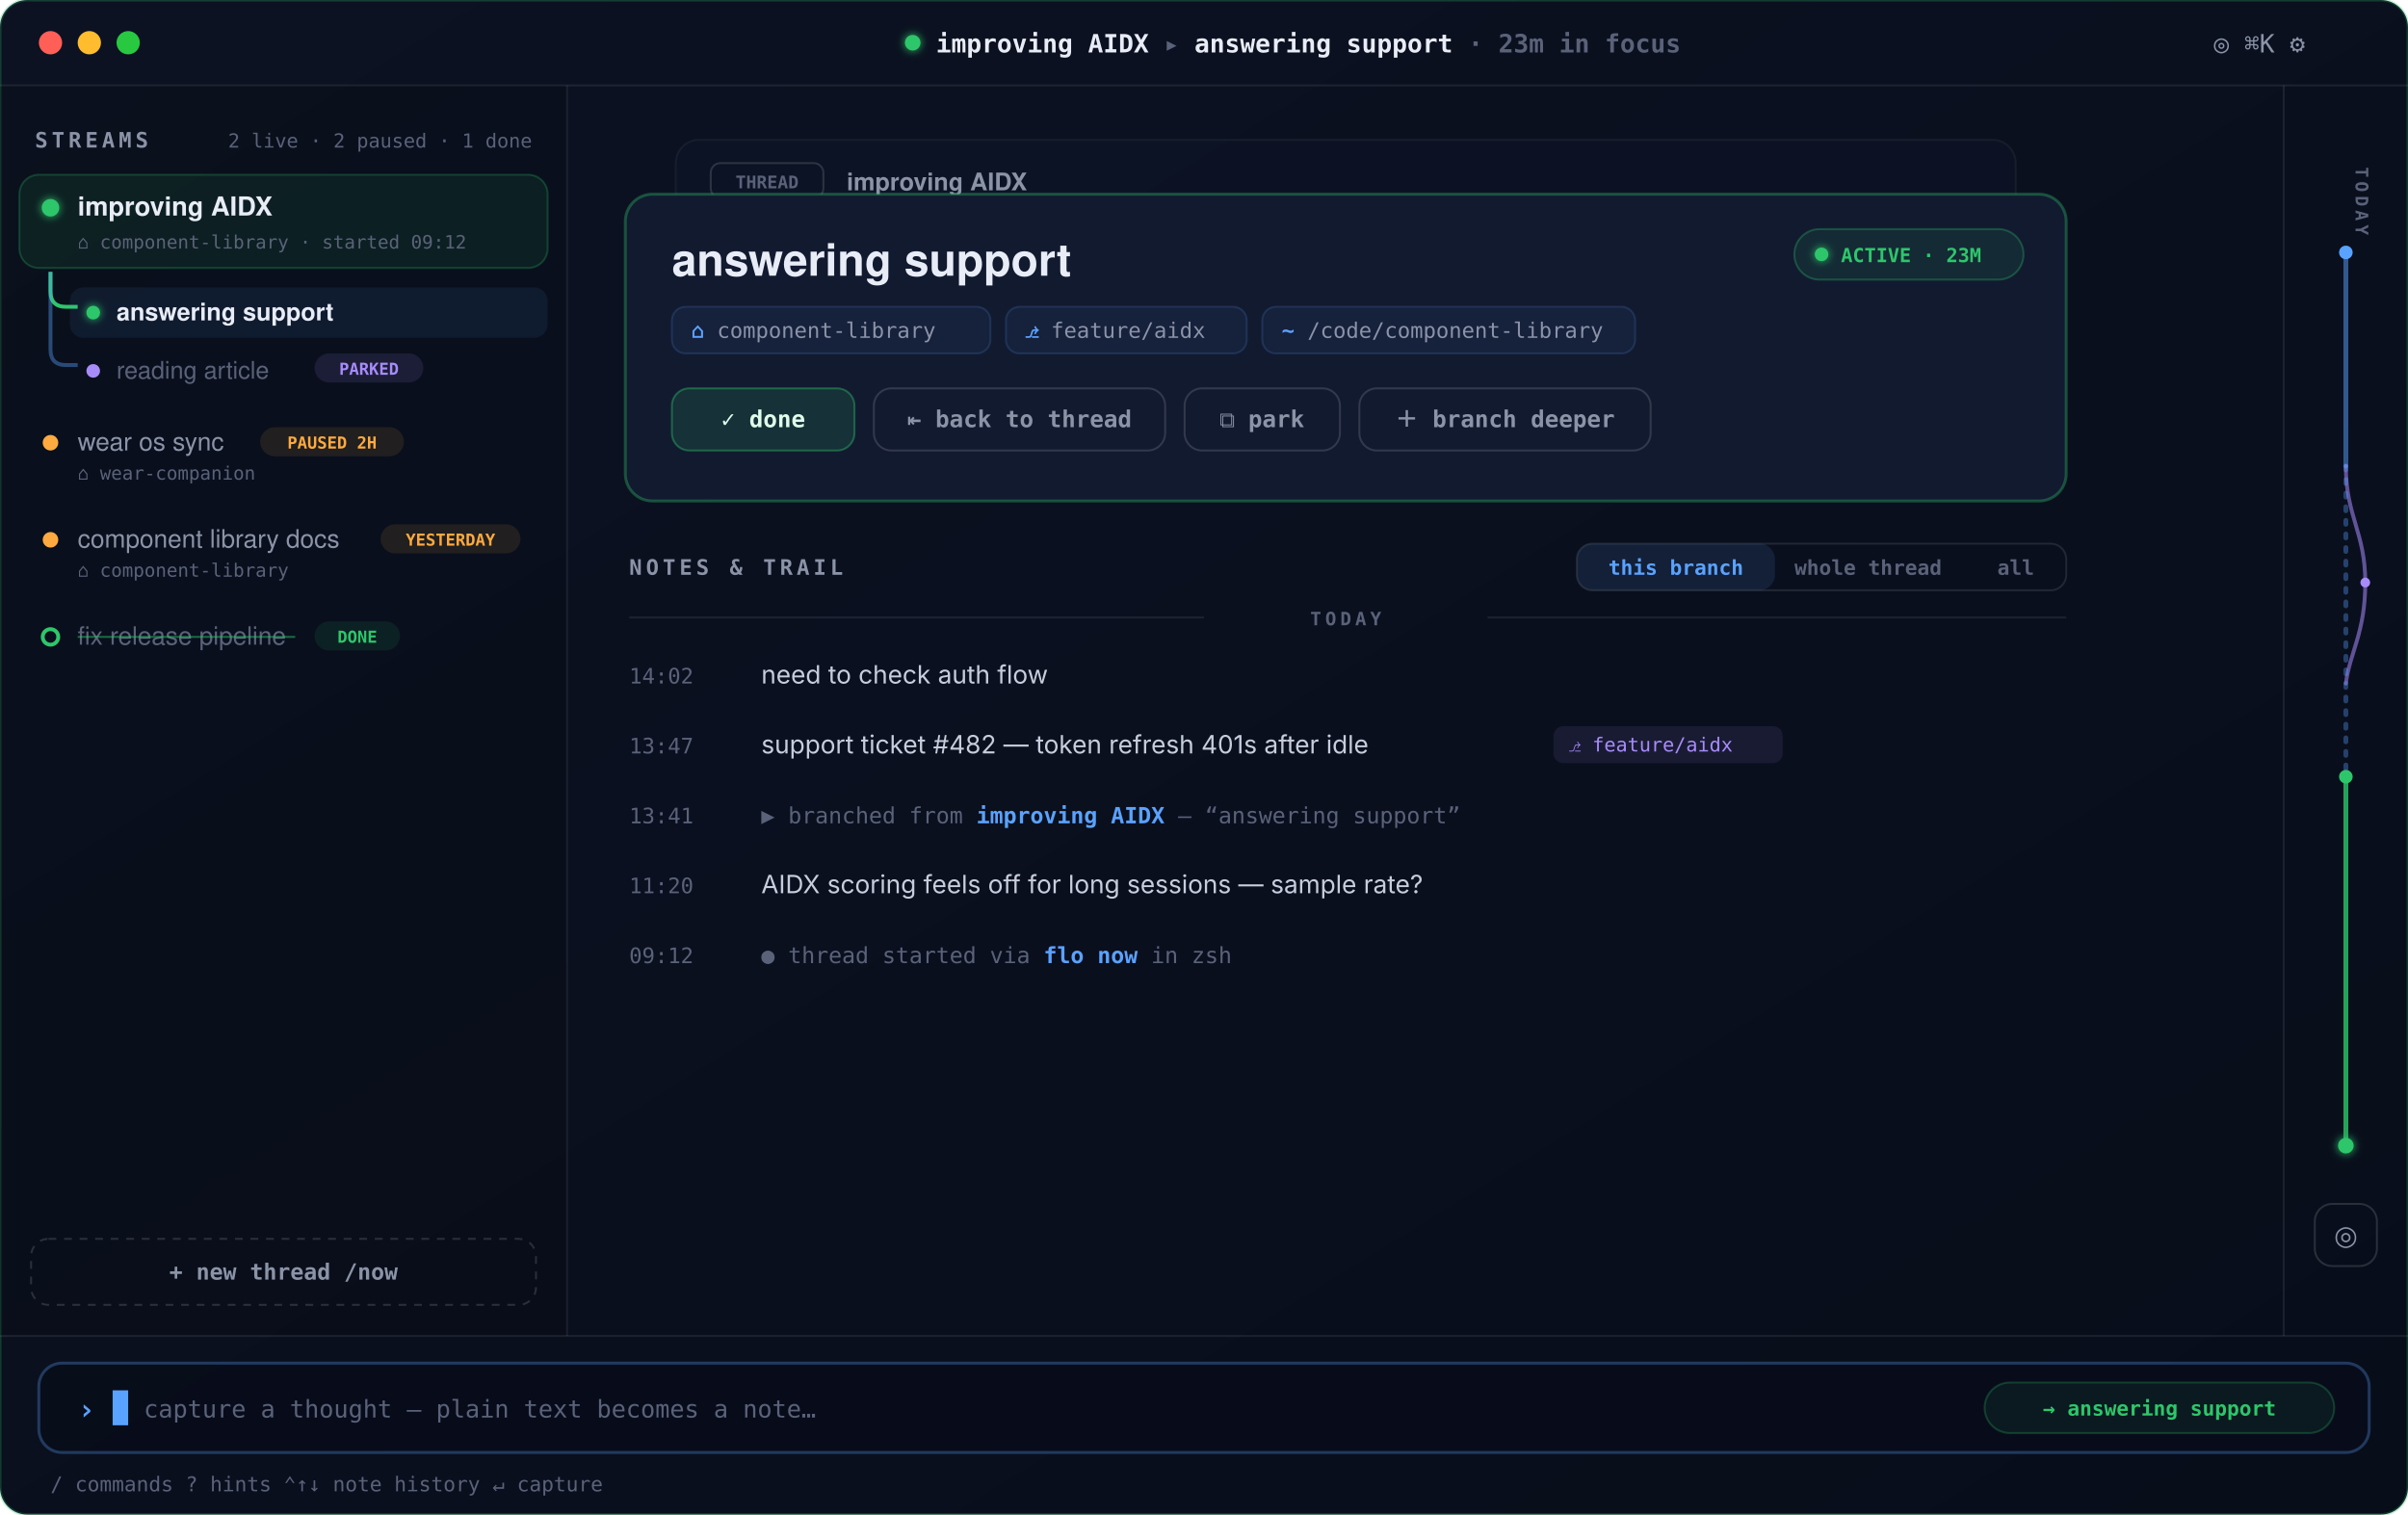
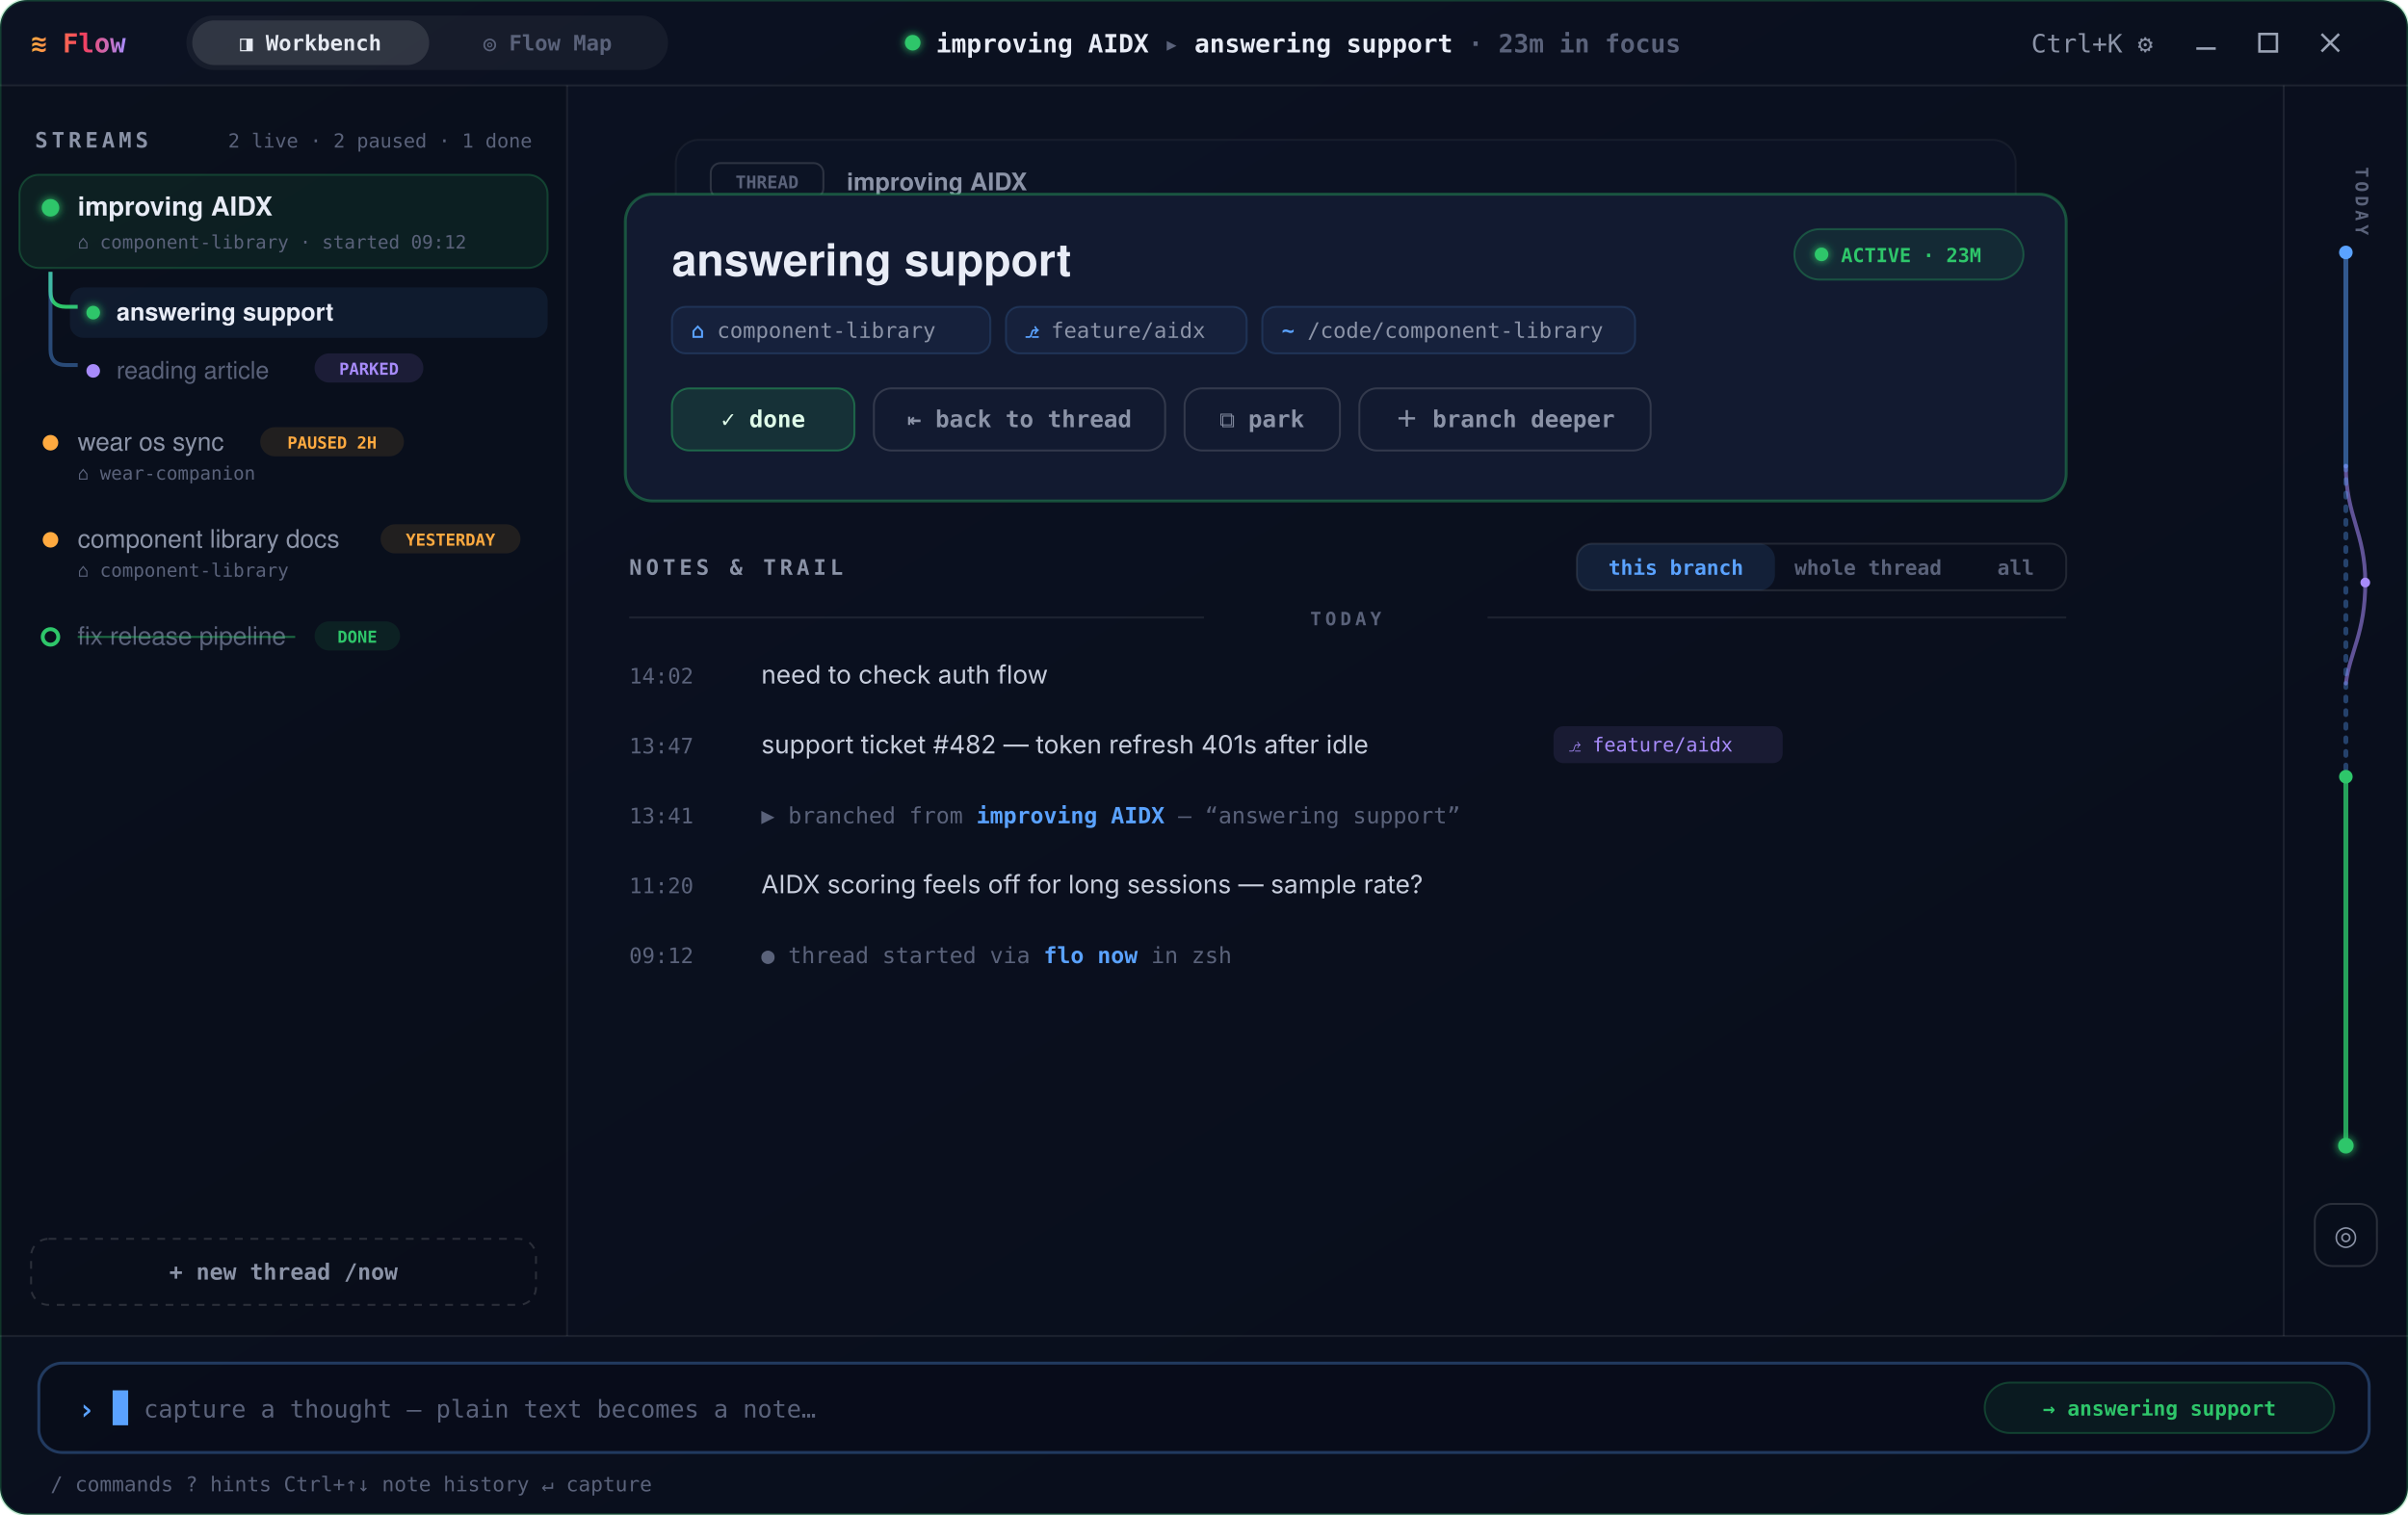
<svg xmlns="http://www.w3.org/2000/svg" width="1240" height="780" viewBox="0 0 1240 780" font-family="-apple-system,'Segoe UI',Helvetica,Arial,sans-serif" role="img" aria-labelledby="t">
  <defs>
    <linearGradient id="bg" x1="0" y1="0" x2="1" y2="1">
      <stop offset="0%" stop-color="#0c1222" />
      <stop offset="100%" stop-color="#080d1a" />
+     </linearGradient>
+     <linearGradient id="brand" x1="0" y1="0" x2="1" y2="0">
+       <stop offset="0%" stop-color="#ffaa40" />
+       <stop offset="55%" stop-color="#f43f5e" />
+       <stop offset="100%" stop-color="#a78bfa" />
    </linearGradient>
    <filter id="glow" x="-80%" y="-80%" width="260%" height="260%">
      <feGaussianBlur stdDeviation="2.5" result="b" />
      <feMerge>
        <feMergeNode in="b" />
        <feMergeNode in="SourceGraphic" />
      </feMerge>
    </filter>
  </defs>
  <rect width="1240" height="780" rx="14" fill="url(#bg)" stroke="rgba(46,198,106,.25)" stroke-width="1.5" />
  <line x1="0" y1="44" x2="1240" y2="44" stroke="rgba(255,255,255,.08)" />
-   <circle cx="26" cy="22" r="6" fill="#ff5f57" />
-   <circle cx="46" cy="22" r="6" fill="#febc2e" />
-   <circle cx="66" cy="22" r="6" fill="#28c840" />
+   <text x="16" y="27" font-family="Menlo,monospace" font-size="13.5" font-weight="800" fill="url(#brand)">≋ Flow</text>
+   <rect x="96" y="8" width="248" height="28" rx="14" fill="rgba(255,255,255,.05)" />
+   <rect x="99" y="10.5" width="122" height="23" rx="11.5" fill="rgba(255,255,255,.11)" />
+   <text x="160" y="26" text-anchor="middle" font-family="Menlo,monospace" font-size="11" fill="#e6eaf2" font-weight="700">◨ Workbench</text>
+   <text x="282" y="26" text-anchor="middle" font-family="Menlo,monospace" font-size="11" fill="#5a627a" font-weight="600">◎ Flow Map</text>
  <circle cx="470" cy="22" r="4" fill="#2ec66a" filter="url(#glow)" />
  <text x="482" y="27" font-family="Menlo,monospace" font-size="13" fill="#e8ecf6" font-weight="600">improving AIDX <tspan fill="#5a627a">▸</tspan> answering support <tspan fill="#5a627a">· 23m in focus</tspan>
  </text>
-   <text x="1140" y="27" font-family="Menlo,monospace" font-size="13" fill="#8b93a7">◎  ⌘K  ⚙</text>
+   <text x="1046" y="27" font-family="Menlo,monospace" font-size="13" fill="#8b93a7">Ctrl+K  ⚙</text>
+   <g stroke="#9aa3b5" stroke-width="1.3" fill="none">
+     <line x1="1131" y1="25" x2="1141" y2="25" />
+     <rect x="1163.5" y="17.5" width="9" height="9" />
+     <path d="M1195.5 17.5 l9 9 M1204.5 17.5 l-9 9" />
+   </g>
  <line x1="292" y1="44" x2="292" y2="688" stroke="rgba(255,255,255,.08)" />
  <rect x="0" y="44" width="292" height="644" fill="rgba(0,0,0,.14)" />
  <text x="18" y="76" font-family="Menlo,monospace" font-size="11" letter-spacing="2" fill="#8b93a7" font-weight="700">STREAMS</text>
  <text x="274" y="76" text-anchor="end" font-family="Menlo,monospace" font-size="10" fill="#5a627a">2 live · 2 paused · 1 done</text>
  <rect x="10" y="90" width="272" height="48" rx="10" fill="rgba(46,198,106,.09)" stroke="rgba(46,198,106,.25)" />
  <circle cx="26" cy="107" r="4.5" fill="#2ec66a" filter="url(#glow)" />
  <text x="40" y="111" font-size="13.5" fill="#e8ecf6" font-weight="600">improving AIDX</text>
  <text x="40" y="128" font-family="Menlo,monospace" font-size="9.5" fill="#5a627a">⌂ component-library · started 09:12</text>
  <path d="M26 140 v10 q0 8 8 8 h6" fill="none" stroke="#2ec66a" stroke-width="2" />
  <rect x="36" y="148" width="246" height="26" rx="7" fill="rgba(90,162,255,.08)" />
  <circle cx="48" cy="161" r="3.5" fill="#2ec66a" filter="url(#glow)" />
  <text x="60" y="165" font-size="12.5" fill="#e8ecf6" font-weight="570">answering support</text>
  <path d="M26 140 v40 q0 8 8 8 h6" fill="none" stroke="rgba(90,162,255,.4)" stroke-width="2" />
  <circle cx="48" cy="191" r="3.5" fill="#a78bfa" />
  <text x="60" y="195" font-size="12.5" fill="#5a627a">reading article</text>
  <rect x="162" y="182" width="56" height="15" rx="7.5" fill="rgba(167,139,250,.12)" />
  <text x="190" y="193" text-anchor="middle" font-family="Menlo,monospace" font-size="8.5" fill="#a78bfa" font-weight="700">PARKED</text>
  <circle cx="26" cy="228" r="4" fill="#ffaa40" />
  <text x="40" y="232" font-size="13" fill="#8b93a7" font-weight="530">wear os sync</text>
  <rect x="134" y="220" width="74" height="15" rx="7.5" fill="rgba(255,170,64,.1)" />
  <text x="171" y="231" text-anchor="middle" font-family="Menlo,monospace" font-size="8.5" fill="#ffaa40" font-weight="700">PAUSED 2H</text>
  <text x="40" y="247" font-family="Menlo,monospace" font-size="9.5" fill="#5a627a">⌂ wear-companion</text>
  <circle cx="26" cy="278" r="4" fill="#ffaa40" />
  <text x="40" y="282" font-size="13" fill="#8b93a7" font-weight="530">component library docs</text>
  <rect x="196" y="270" width="72" height="15" rx="7.5" fill="rgba(255,170,64,.1)" />
  <text x="232" y="281" text-anchor="middle" font-family="Menlo,monospace" font-size="8.5" fill="#ffaa40" font-weight="700">YESTERDAY</text>
  <text x="40" y="297" font-family="Menlo,monospace" font-size="9.5" fill="#5a627a">⌂ component-library</text>
  <circle cx="26" cy="328" r="4" fill="none" stroke="#2ec66a" stroke-width="2" />
  <text x="40" y="332" font-size="13" fill="#5a627a">fix release pipeline</text>
  <line x1="40" y1="328" x2="152" y2="328" stroke="rgba(46,198,106,.5)" />
  <rect x="162" y="320" width="44" height="15" rx="7.5" fill="rgba(46,198,106,.1)" />
  <text x="184" y="331" text-anchor="middle" font-family="Menlo,monospace" font-size="8.5" fill="#2ec66a" font-weight="700">DONE</text>
  <rect x="16" y="638" width="260" height="34" rx="9" fill="none" stroke="rgba(255,255,255,.14)" stroke-dasharray="4 4" />
  <text x="146" y="659" text-anchor="middle" font-family="Menlo,monospace" font-size="11.5" fill="#8b93a7" font-weight="600">+ new thread  /now</text>
  <rect x="348" y="72" width="690" height="44" rx="12" fill="#0d1426" stroke="rgba(255,255,255,.08)" opacity=".6" />
  <rect x="366" y="84" width="58" height="18" rx="5" fill="none" stroke="rgba(255,255,255,.14)" />
  <text x="395" y="97" text-anchor="middle" font-family="Menlo,monospace" font-size="9" fill="#5a627a" font-weight="700">THREAD</text>
  <text x="436" y="98" font-size="12.5" fill="#8b93a7" font-weight="560">improving AIDX</text>
  <rect x="322" y="100" width="742" height="158" rx="14" fill="#121a30" stroke="rgba(46,198,106,.35)" stroke-width="1.5" />
  <text x="346" y="142" font-size="23" fill="#e8ecf6" font-weight="650">answering support</text>
  <rect x="924" y="118" width="118" height="26" rx="13" fill="rgba(46,198,106,.1)" stroke="rgba(46,198,106,.3)" />
  <circle cx="938" cy="131" r="3.5" fill="#2ec66a" filter="url(#glow)" />
  <text x="948" y="135" font-family="Menlo,monospace" font-size="10" fill="#2ec66a" font-weight="700">ACTIVE · 23M</text>
  <g font-family="Menlo,monospace" font-size="11">
    <rect x="346" y="158" width="164" height="24" rx="7" fill="rgba(90,162,255,.06)" stroke="rgba(90,162,255,.16)" />
    <text x="356" y="174" fill="#8b93a7">
      <tspan fill="#5aa2ff" font-weight="700">⌂</tspan> component-library</text>
    <rect x="518" y="158" width="124" height="24" rx="7" fill="rgba(90,162,255,.06)" stroke="rgba(90,162,255,.16)" />
    <text x="528" y="174" fill="#8b93a7">
      <tspan fill="#5aa2ff" font-weight="700">⎇</tspan> feature/aidx</text>
    <rect x="650" y="158" width="192" height="24" rx="7" fill="rgba(90,162,255,.06)" stroke="rgba(90,162,255,.16)" />
    <text x="660" y="174" fill="#8b93a7">
      <tspan fill="#5aa2ff" font-weight="700">~</tspan> /code/component-library</text>
  </g>
  <g font-family="Menlo,monospace" font-size="12" font-weight="600">
    <rect x="346" y="200" width="94" height="32" rx="9" fill="rgba(46,198,106,.14)" stroke="rgba(46,198,106,.4)" />
    <text x="393" y="220" text-anchor="middle" fill="#dffbe9">✓ done</text>
    <rect x="450" y="200" width="150" height="32" rx="9" fill="none" stroke="rgba(255,255,255,.14)" />
    <text x="525" y="220" text-anchor="middle" fill="#8b93a7">⇤ back to thread</text>
    <rect x="610" y="200" width="80" height="32" rx="9" fill="none" stroke="rgba(255,255,255,.14)" />
    <text x="650" y="220" text-anchor="middle" fill="#8b93a7">⧉ park</text>
    <rect x="700" y="200" width="150" height="32" rx="9" fill="none" stroke="rgba(255,255,255,.14)" />
    <text x="775" y="220" text-anchor="middle" fill="#8b93a7">＋ branch deeper</text>
  </g>
  <text x="324" y="296" font-family="Menlo,monospace" font-size="11" letter-spacing="2" fill="#8b93a7" font-weight="700">NOTES &amp; TRAIL</text>
  <rect x="812" y="280" width="252" height="24" rx="8" fill="none" stroke="rgba(255,255,255,.1)" />
  <rect x="812" y="280" width="102" height="24" rx="8" fill="rgba(90,162,255,.12)" />
  <g font-family="Menlo,monospace" font-size="10.5" font-weight="600">
    <text x="863" y="296" text-anchor="middle" fill="#5aa2ff">this branch</text>
    <text x="962" y="296" text-anchor="middle" fill="#5a627a">whole thread</text>
    <text x="1038" y="296" text-anchor="middle" fill="#5a627a">all</text>
  </g>
  <line x1="324" y1="318" x2="620" y2="318" stroke="rgba(255,255,255,.08)" />
  <text x="693" y="322" text-anchor="middle" font-family="Menlo,monospace" font-size="9.5" letter-spacing="2" fill="#5a627a" font-weight="700">TODAY</text>
  <line x1="766" y1="318" x2="1064" y2="318" stroke="rgba(255,255,255,.08)" />
  <g font-family="Menlo,monospace">
    <text x="324" y="352" font-size="11" fill="#5a627a">14:02</text>
    <text x="392" y="352" font-size="13" font-family="-apple-system,'Segoe UI',sans-serif" fill="#c7cddc">need to check auth flow</text>
    <text x="324" y="388" font-size="11" fill="#5a627a">13:47</text>
    <text x="392" y="388" font-size="13" font-family="-apple-system,'Segoe UI',sans-serif" fill="#c7cddc">support ticket #482 — token refresh 401s after idle</text>
    <rect x="800" y="374" width="118" height="19" rx="5" fill="rgba(167,139,250,.1)" />
    <text x="808" y="387" font-size="10" fill="#a78bfa">⎇ feature/aidx</text>
    <text x="324" y="424" font-size="11" fill="#5a627a">13:41</text>
    <text x="392" y="424" font-size="11.5" fill="#5a627a">▶ branched from <tspan fill="#5aa2ff" font-weight="600">improving AIDX</tspan> — “answering support”</text>
    <text x="324" y="460" font-size="11" fill="#5a627a">11:20</text>
    <text x="392" y="460" font-size="13" font-family="-apple-system,'Segoe UI',sans-serif" fill="#c7cddc">AIDX scoring feels off for long sessions — sample rate?</text>
    <text x="324" y="496" font-size="11" fill="#5a627a">09:12</text>
    <text x="392" y="496" font-size="11.5" fill="#5a627a">● thread started via <tspan fill="#5aa2ff" font-weight="600">flo now</tspan> in zsh</text>
  </g>
  <line x1="1176" y1="44" x2="1176" y2="688" stroke="rgba(255,255,255,.08)" />
  <text x="1213" y="86" font-family="Menlo,monospace" font-size="9" letter-spacing="2" fill="#5a627a" font-weight="700" transform="rotate(90 1213 86)">TODAY</text>
  <g fill="none" stroke-linecap="round">
    <path d="M1208 130 v110" stroke="#5aa2ff" stroke-opacity=".5" stroke-width="2.5" />
    <path d="M1208 240 c0 26 10 34 10 60 c0 26 -8 36 -10 52" stroke="#a78bfa" stroke-opacity=".55" stroke-width="2" />
    <path d="M1208 240 v160" stroke="#5aa2ff" stroke-opacity=".35" stroke-width="2.5" stroke-dasharray="2 5" />
    <path d="M1208 400 v190" stroke="#2ec66a" stroke-opacity=".8" stroke-width="2.5" />
  </g>
  <circle cx="1208" cy="130" r="3.5" fill="#5aa2ff" />
  <circle cx="1218" cy="300" r="2.5" fill="#a78bfa" />
  <circle cx="1208" cy="400" r="3.5" fill="#2ec66a" />
  <circle cx="1208" cy="590" r="4" fill="#2ec66a" filter="url(#glow)" />
  <rect x="1192" y="620" width="32" height="32" rx="9" fill="none" stroke="rgba(255,255,255,.14)" />
  <text x="1208" y="641" text-anchor="middle" font-size="14" fill="#8b93a7">◎</text>
  <line x1="0" y1="688" x2="1240" y2="688" stroke="rgba(255,255,255,.08)" />
  <rect x="20" y="702" width="1200" height="46" rx="12" fill="rgba(8,13,26,.9)" stroke="rgba(90,162,255,.3)" stroke-width="1.5" />
  <text x="40" y="731" font-family="Menlo,monospace" font-size="15" fill="#5aa2ff" font-weight="800">›</text>
  <rect x="58" y="716" width="8" height="18" fill="#5aa2ff" />
  <text x="74" y="730" font-family="Menlo,monospace" font-size="12.5" fill="#5a627a">capture a thought — plain text becomes a note…</text>
  <rect x="1022" y="712" width="180" height="26" rx="13" fill="rgba(46,198,106,.08)" stroke="rgba(46,198,106,.25)" />
  <text x="1112" y="729" text-anchor="middle" font-family="Menlo,monospace" font-size="10.5" fill="#2ec66a" font-weight="700">→ answering support</text>
-   <text x="26" y="768" font-family="Menlo,monospace" font-size="10.5" fill="#5a627a">/ commands    ? hints    ⌃↑↓ note history    ↵ capture</text>
+   <text x="26" y="768" font-family="Menlo,monospace" font-size="10.5" fill="#5a627a">/ commands    ? hints    Ctrl+↑↓ note history    ↵ capture</text>
</svg>
